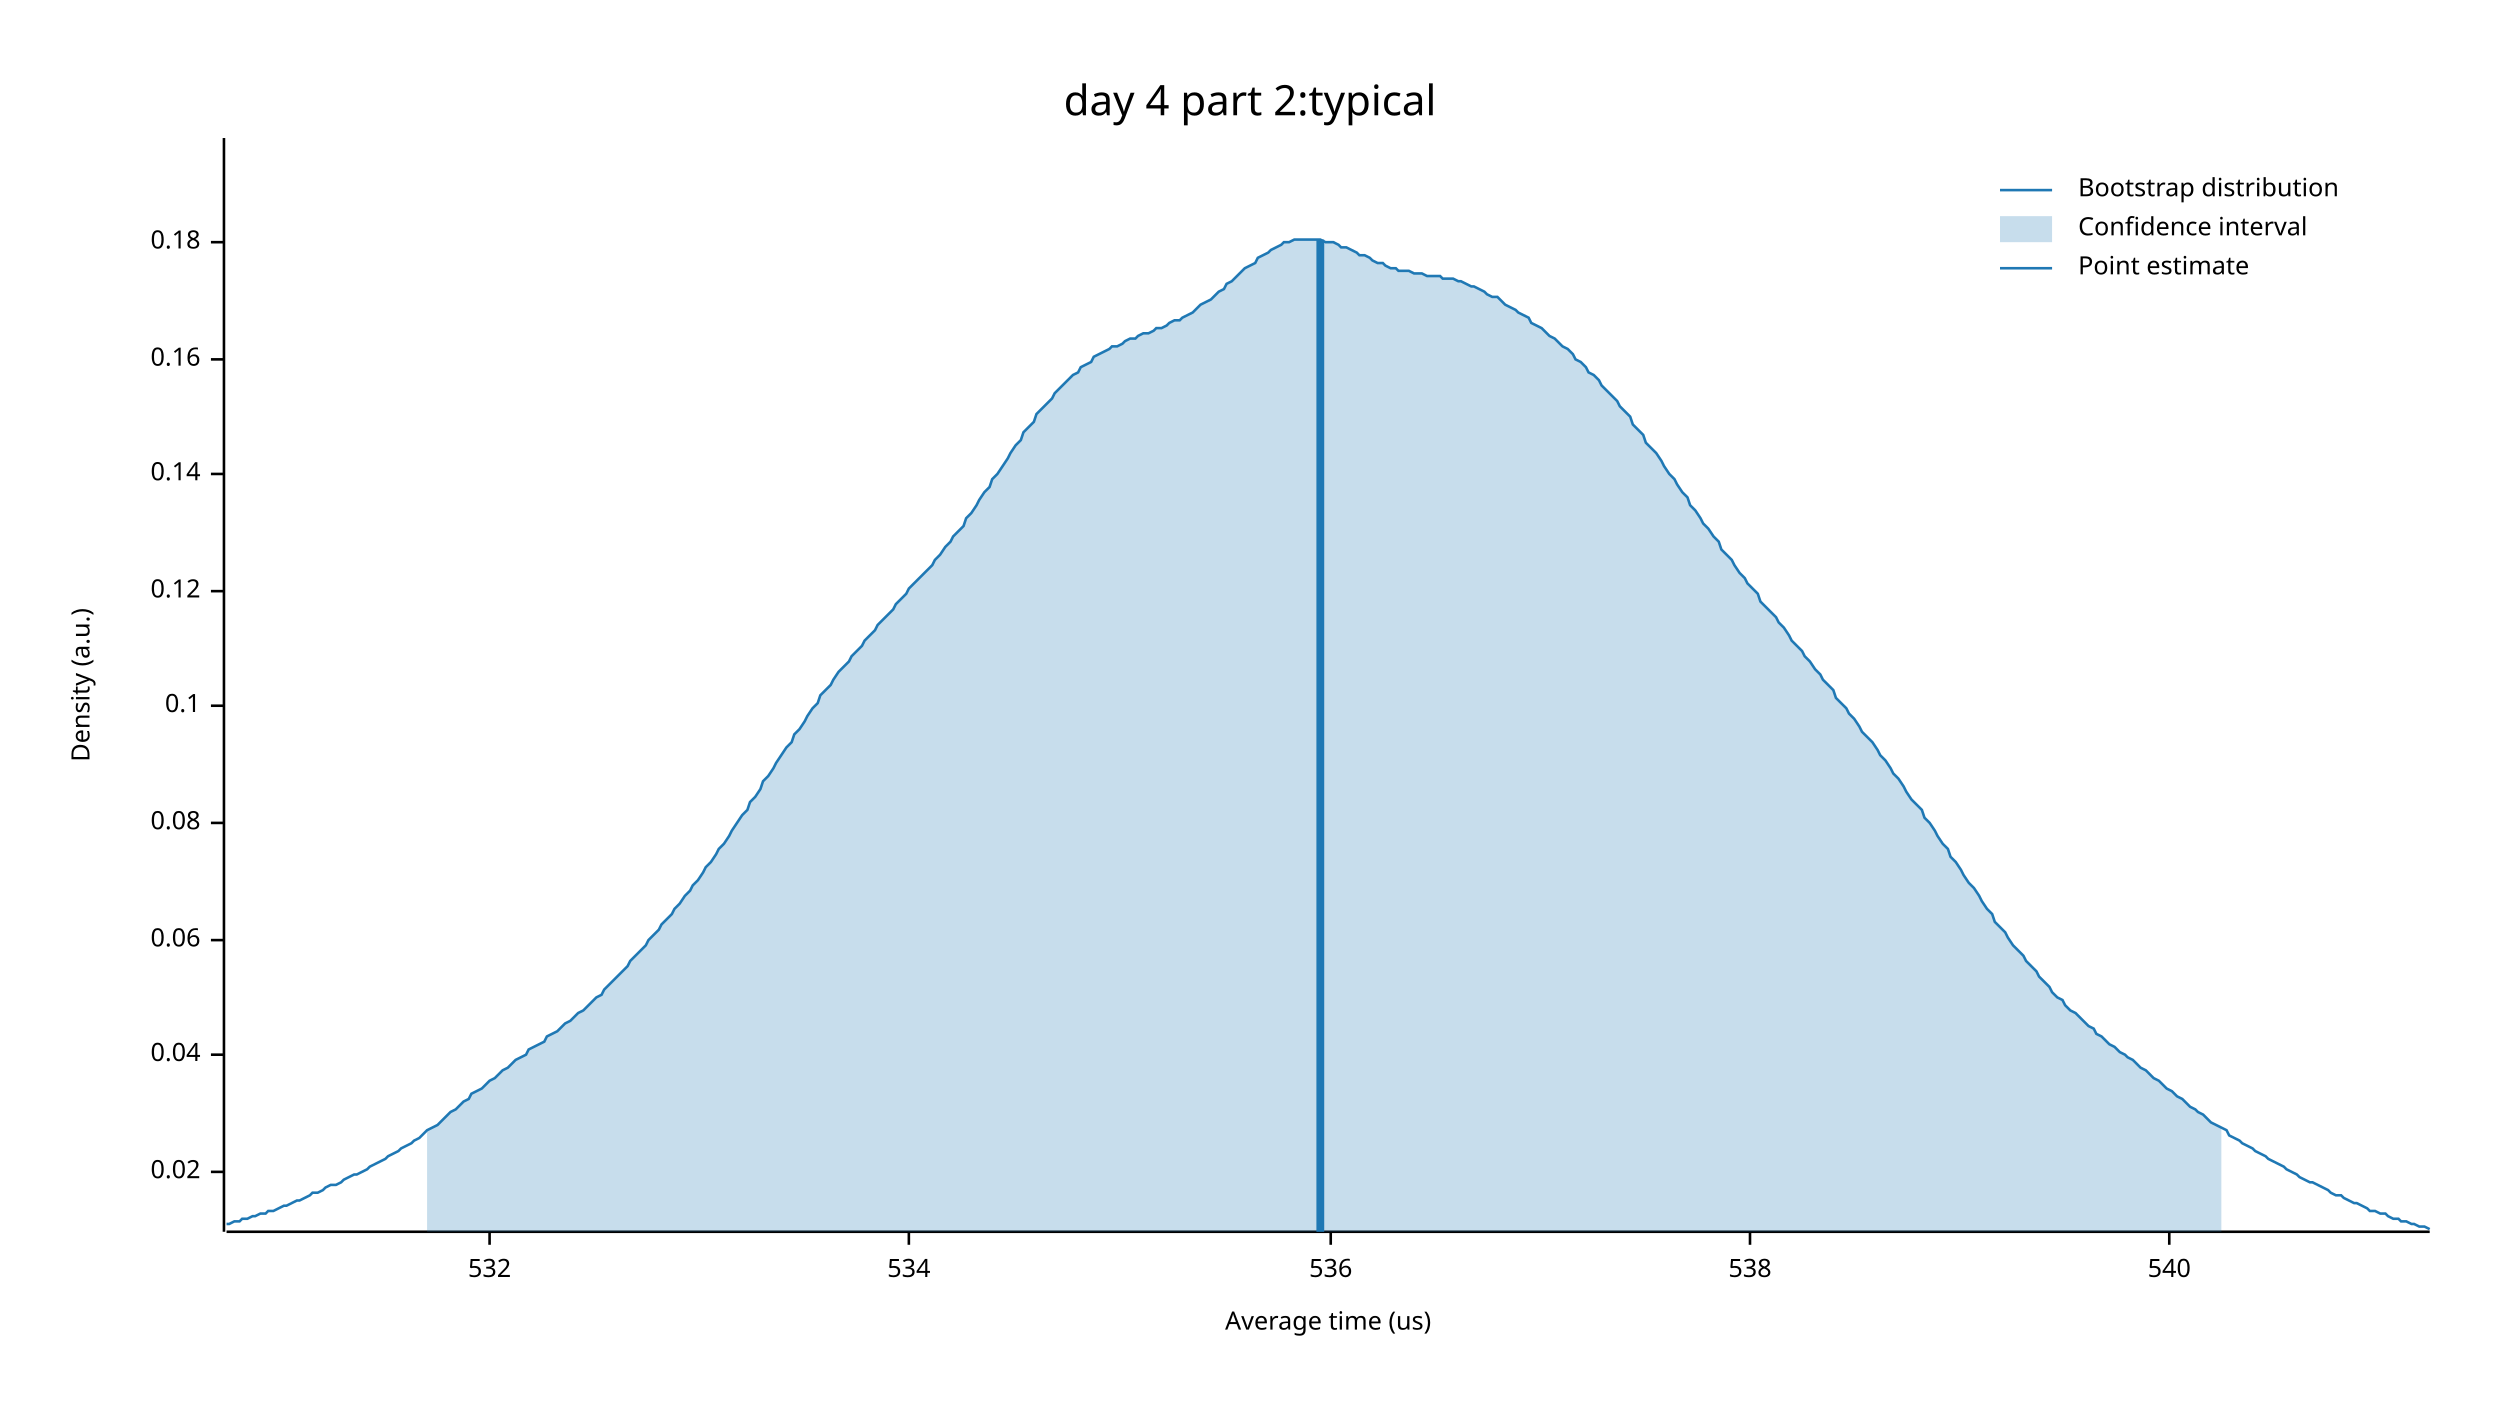
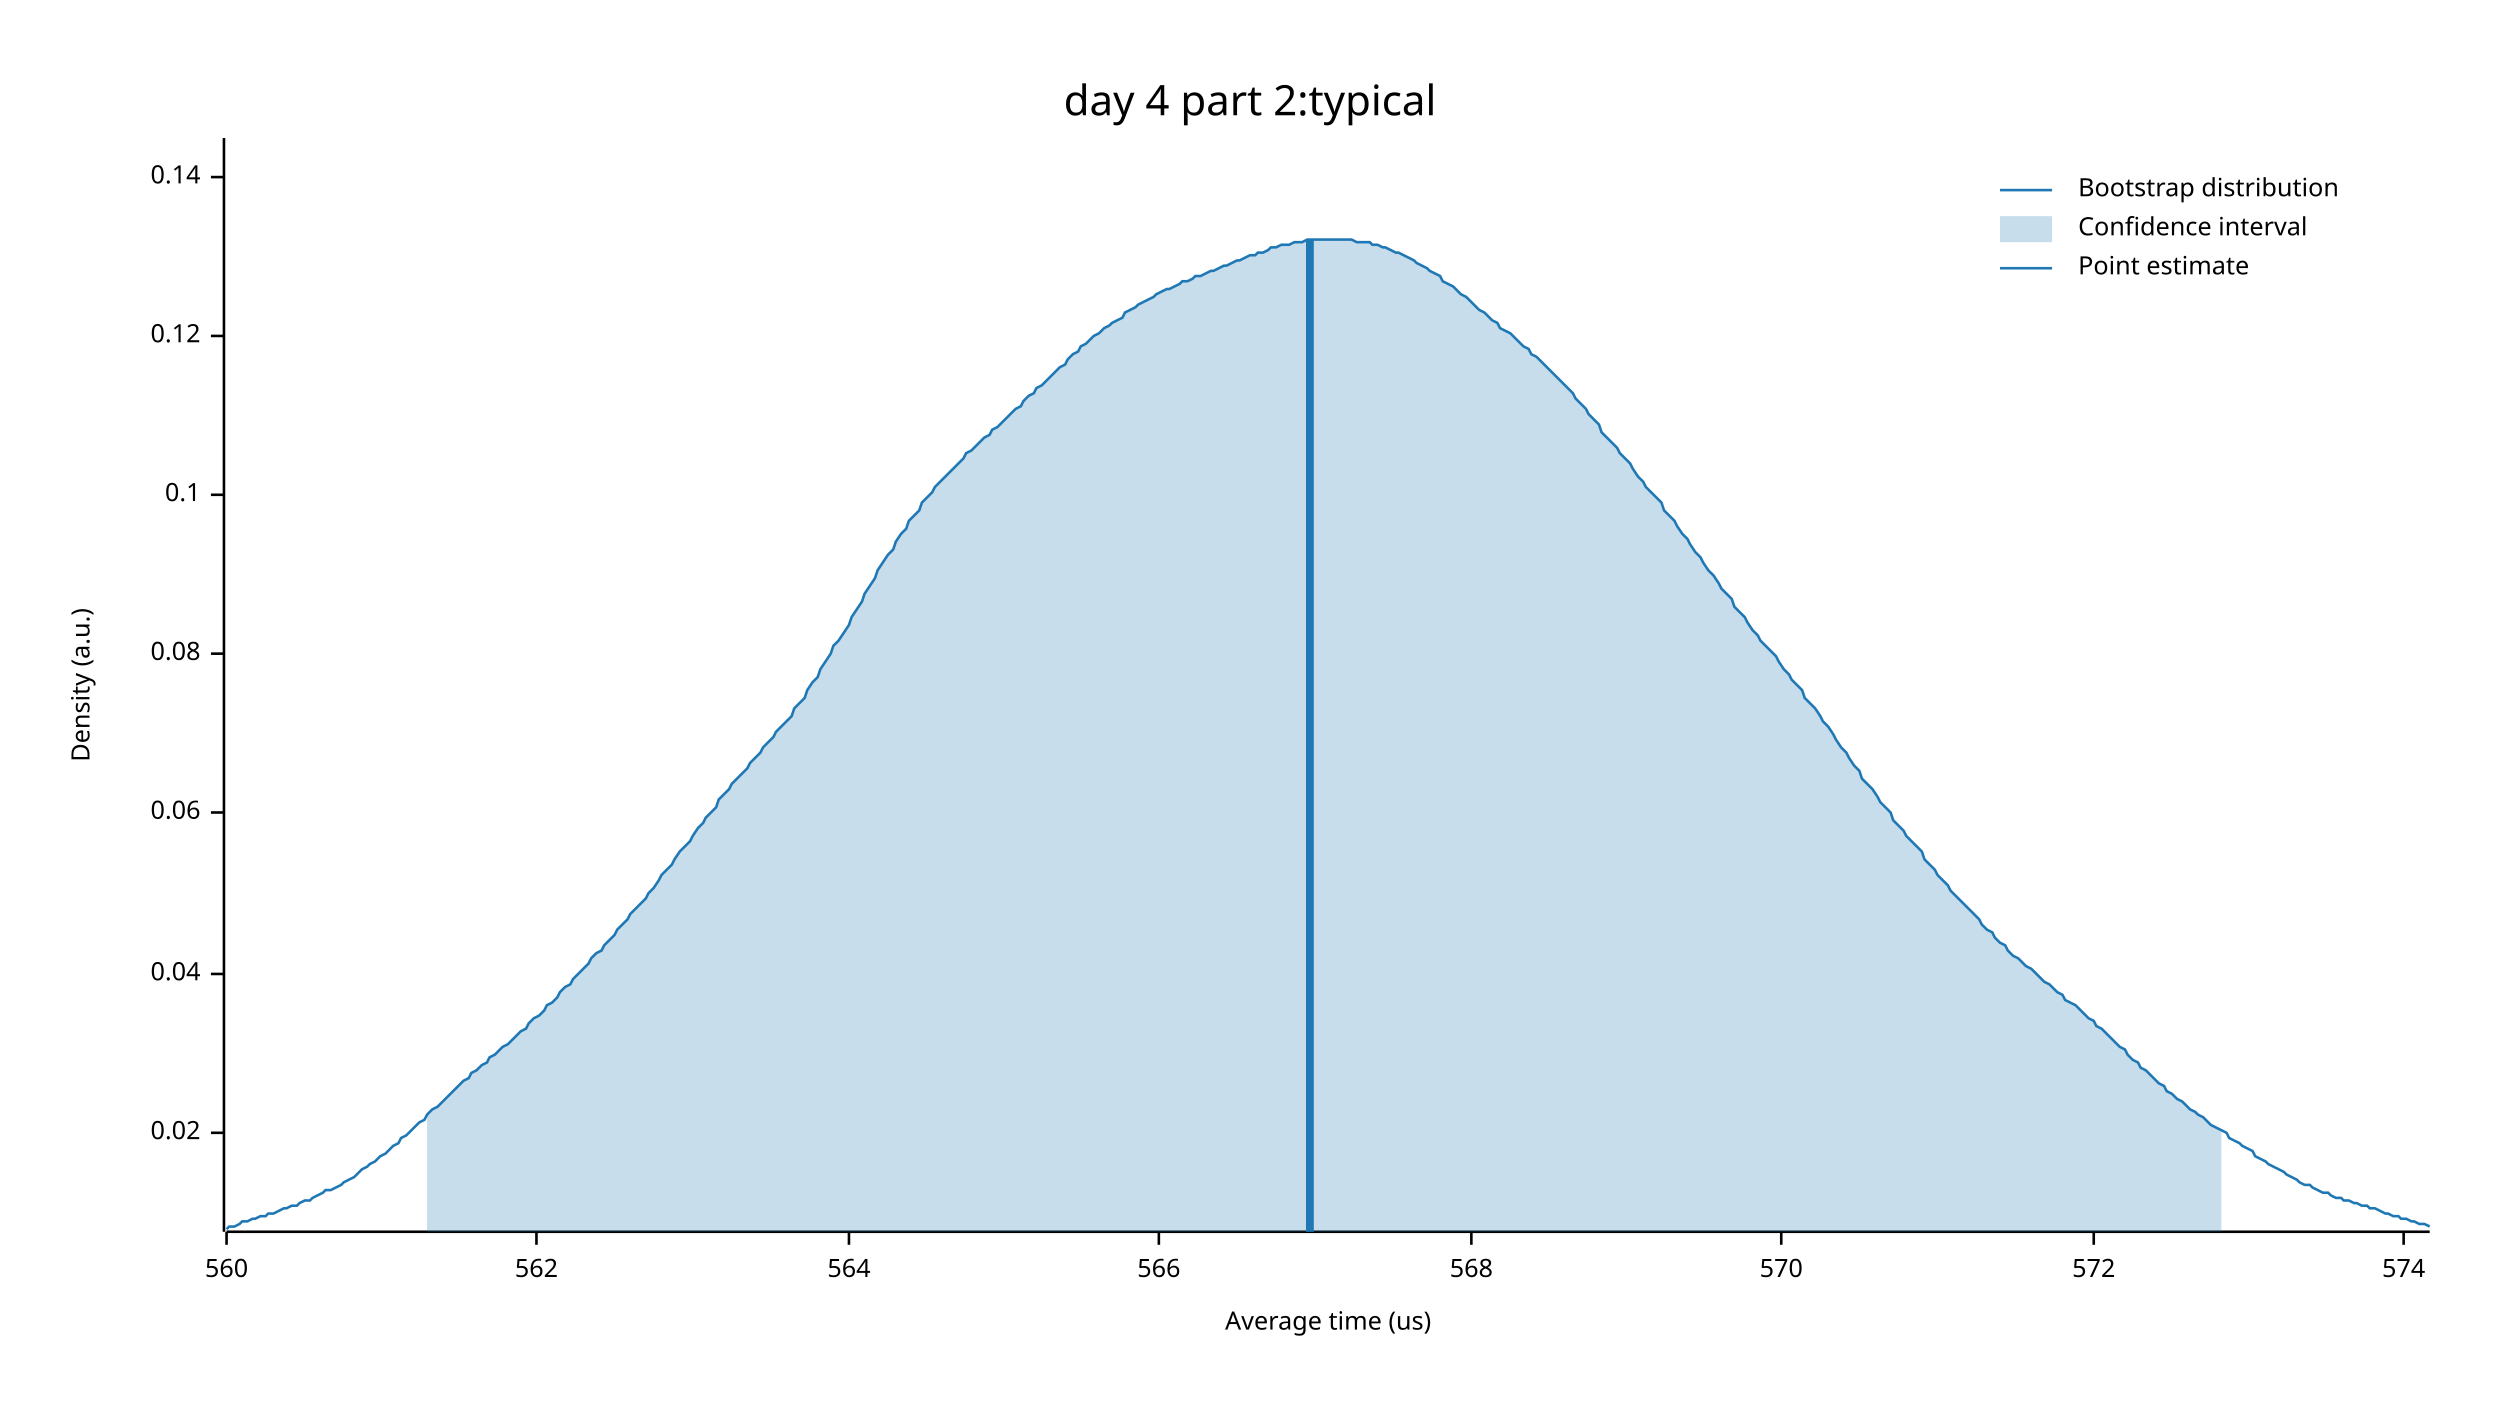
<svg xmlns="http://www.w3.org/2000/svg" width="960" height="540" viewBox="0 0 960 540">
  <text x="480" y="32" dy="0.76em" text-anchor="middle" font-family="sans-serif" font-size="16.129" opacity="1" fill="#000000">
day 4 part 2:typical
</text>
  <text x="27" y="263" dy="0.76em" text-anchor="middle" font-family="sans-serif" font-size="9.677" opacity="1" fill="#000000" transform="rotate(270, 27, 263)">
Density (a.u.)
</text>
  <text x="510" y="513" dy="-0.5ex" text-anchor="middle" font-family="sans-serif" font-size="9.677" opacity="1" fill="#000000">
Average time (us)
</text>
  <polyline fill="none" opacity="1" stroke="#000000" stroke-width="1" points="86,53 86,473 " />
-   <text x="77" y="450" dy="0.5ex" text-anchor="end" font-family="sans-serif" font-size="9.677" opacity="1" fill="#000000">
+   <text x="77" y="435" dy="0.5ex" text-anchor="end" font-family="sans-serif" font-size="9.677" opacity="1" fill="#000000">
0.02
</text>
-   <polyline fill="none" opacity="1" stroke="#000000" stroke-width="1" points="81,450 86,450 " />
-   <text x="77" y="405" dy="0.5ex" text-anchor="end" font-family="sans-serif" font-size="9.677" opacity="1" fill="#000000">
+   <polyline fill="none" opacity="1" stroke="#000000" stroke-width="1" points="81,435 86,435 " />
+   <text x="77" y="374" dy="0.5ex" text-anchor="end" font-family="sans-serif" font-size="9.677" opacity="1" fill="#000000">
0.04
</text>
-   <polyline fill="none" opacity="1" stroke="#000000" stroke-width="1" points="81,405 86,405 " />
-   <text x="77" y="361" dy="0.5ex" text-anchor="end" font-family="sans-serif" font-size="9.677" opacity="1" fill="#000000">
+   <polyline fill="none" opacity="1" stroke="#000000" stroke-width="1" points="81,374 86,374 " />
+   <text x="77" y="312" dy="0.5ex" text-anchor="end" font-family="sans-serif" font-size="9.677" opacity="1" fill="#000000">
0.06
</text>
-   <polyline fill="none" opacity="1" stroke="#000000" stroke-width="1" points="81,361 86,361 " />
-   <text x="77" y="316" dy="0.5ex" text-anchor="end" font-family="sans-serif" font-size="9.677" opacity="1" fill="#000000">
+   <polyline fill="none" opacity="1" stroke="#000000" stroke-width="1" points="81,312 86,312 " />
+   <text x="77" y="251" dy="0.5ex" text-anchor="end" font-family="sans-serif" font-size="9.677" opacity="1" fill="#000000">
0.08
</text>
-   <polyline fill="none" opacity="1" stroke="#000000" stroke-width="1" points="81,316 86,316 " />
-   <text x="77" y="271" dy="0.5ex" text-anchor="end" font-family="sans-serif" font-size="9.677" opacity="1" fill="#000000">
+   <polyline fill="none" opacity="1" stroke="#000000" stroke-width="1" points="81,251 86,251 " />
+   <text x="77" y="190" dy="0.5ex" text-anchor="end" font-family="sans-serif" font-size="9.677" opacity="1" fill="#000000">
0.1
</text>
-   <polyline fill="none" opacity="1" stroke="#000000" stroke-width="1" points="81,271 86,271 " />
-   <text x="77" y="227" dy="0.5ex" text-anchor="end" font-family="sans-serif" font-size="9.677" opacity="1" fill="#000000">
+   <polyline fill="none" opacity="1" stroke="#000000" stroke-width="1" points="81,190 86,190 " />
+   <text x="77" y="129" dy="0.5ex" text-anchor="end" font-family="sans-serif" font-size="9.677" opacity="1" fill="#000000">
0.12
</text>
-   <polyline fill="none" opacity="1" stroke="#000000" stroke-width="1" points="81,227 86,227 " />
-   <text x="77" y="182" dy="0.5ex" text-anchor="end" font-family="sans-serif" font-size="9.677" opacity="1" fill="#000000">
+   <polyline fill="none" opacity="1" stroke="#000000" stroke-width="1" points="81,129 86,129 " />
+   <text x="77" y="68" dy="0.5ex" text-anchor="end" font-family="sans-serif" font-size="9.677" opacity="1" fill="#000000">
0.14
</text>
-   <polyline fill="none" opacity="1" stroke="#000000" stroke-width="1" points="81,182 86,182 " />
-   <text x="77" y="138" dy="0.5ex" text-anchor="end" font-family="sans-serif" font-size="9.677" opacity="1" fill="#000000">
- 0.16
+   <polyline fill="none" opacity="1" stroke="#000000" stroke-width="1" points="81,68 86,68 " />
+   <polyline fill="none" opacity="1" stroke="#000000" stroke-width="1" points="87,473 933,473 " />
+   <text x="87" y="483" dy="0.76em" text-anchor="middle" font-family="sans-serif" font-size="9.677" opacity="1" fill="#000000">
+ 560
</text>
-   <polyline fill="none" opacity="1" stroke="#000000" stroke-width="1" points="81,138 86,138 " />
-   <text x="77" y="93" dy="0.5ex" text-anchor="end" font-family="sans-serif" font-size="9.677" opacity="1" fill="#000000">
- 0.18
+   <polyline fill="none" opacity="1" stroke="#000000" stroke-width="1" points="87,473 87,478 " />
+   <text x="206" y="483" dy="0.76em" text-anchor="middle" font-family="sans-serif" font-size="9.677" opacity="1" fill="#000000">
+ 562
</text>
-   <polyline fill="none" opacity="1" stroke="#000000" stroke-width="1" points="81,93 86,93 " />
-   <polyline fill="none" opacity="1" stroke="#000000" stroke-width="1" points="87,473 933,473 " />
-   <text x="188" y="483" dy="0.76em" text-anchor="middle" font-family="sans-serif" font-size="9.677" opacity="1" fill="#000000">
- 532
+   <polyline fill="none" opacity="1" stroke="#000000" stroke-width="1" points="206,473 206,478 " />
+   <text x="326" y="483" dy="0.76em" text-anchor="middle" font-family="sans-serif" font-size="9.677" opacity="1" fill="#000000">
+ 564
</text>
-   <polyline fill="none" opacity="1" stroke="#000000" stroke-width="1" points="188,473 188,478 " />
-   <text x="349" y="483" dy="0.76em" text-anchor="middle" font-family="sans-serif" font-size="9.677" opacity="1" fill="#000000">
- 534
+   <polyline fill="none" opacity="1" stroke="#000000" stroke-width="1" points="326,473 326,478 " />
+   <text x="445" y="483" dy="0.76em" text-anchor="middle" font-family="sans-serif" font-size="9.677" opacity="1" fill="#000000">
+ 566
</text>
-   <polyline fill="none" opacity="1" stroke="#000000" stroke-width="1" points="349,473 349,478 " />
-   <text x="511" y="483" dy="0.76em" text-anchor="middle" font-family="sans-serif" font-size="9.677" opacity="1" fill="#000000">
- 536
+   <polyline fill="none" opacity="1" stroke="#000000" stroke-width="1" points="445,473 445,478 " />
+   <text x="565" y="483" dy="0.76em" text-anchor="middle" font-family="sans-serif" font-size="9.677" opacity="1" fill="#000000">
+ 568
</text>
-   <polyline fill="none" opacity="1" stroke="#000000" stroke-width="1" points="511,473 511,478 " />
-   <text x="672" y="483" dy="0.76em" text-anchor="middle" font-family="sans-serif" font-size="9.677" opacity="1" fill="#000000">
- 538
+   <polyline fill="none" opacity="1" stroke="#000000" stroke-width="1" points="565,473 565,478 " />
+   <text x="684" y="483" dy="0.76em" text-anchor="middle" font-family="sans-serif" font-size="9.677" opacity="1" fill="#000000">
+ 570
</text>
-   <polyline fill="none" opacity="1" stroke="#000000" stroke-width="1" points="672,473 672,478 " />
-   <text x="833" y="483" dy="0.76em" text-anchor="middle" font-family="sans-serif" font-size="9.677" opacity="1" fill="#000000">
- 540
+   <polyline fill="none" opacity="1" stroke="#000000" stroke-width="1" points="684,473 684,478 " />
+   <text x="804" y="483" dy="0.76em" text-anchor="middle" font-family="sans-serif" font-size="9.677" opacity="1" fill="#000000">
+ 572
</text>
-   <polyline fill="none" opacity="1" stroke="#000000" stroke-width="1" points="833,473 833,478 " />
-   <polyline fill="none" opacity="1" stroke="#1F78B4" stroke-width="1" points="87,470 88,470 90,469 92,469 93,468 95,468 97,467 98,467 100,466 102,466 103,465 105,465 107,464 109,463 110,463 112,462 114,461 115,461 117,460 119,459 120,458 122,458 124,457 125,456 127,455 129,455 131,454 132,453 134,452 136,451 137,451 139,450 141,449 142,448 144,447 146,446 148,445 149,444 151,443 153,442 154,441 156,440 158,439 159,438 161,437 163,435 164,434 166,433 168,432 170,430 171,429 173,427 175,426 176,425 178,423 180,422 181,420 183,419 185,418 187,416 188,415 190,414 192,412 193,411 195,410 197,408 198,407 200,406 202,405 203,403 205,402 207,401 209,400 210,398 212,397 214,396 215,395 217,393 219,392 220,391 222,389 224,388 226,386 227,385 229,383 231,382 232,380 234,378 236,376 237,375 239,373 241,371 242,369 244,367 246,365 248,363 249,361 251,359 253,357 254,355 256,353 258,351 259,349 261,347 263,344 265,342 266,340 268,338 270,335 271,333 273,331 275,328 276,326 278,324 280,321 281,319 283,316 285,313 287,311 288,308 290,306 292,303 293,300 295,298 297,295 298,293 300,290 302,287 304,285 305,282 307,280 309,277 310,275 312,272 314,270 315,267 317,265 319,263 320,261 322,258 324,256 326,254 327,252 329,250 331,248 332,246 334,244 336,242 337,240 339,238 341,236 343,234 344,232 346,230 348,228 349,226 351,224 353,222 354,221 356,219 358,217 359,215 361,213 363,210 365,208 366,206 368,204 370,202 371,199 373,197 375,194 376,192 378,189 380,187 381,184 383,182 385,179 387,176 388,174 390,171 392,169 393,166 395,164 397,162 398,159 400,157 402,155 404,153 405,151 407,149 409,147 410,146 412,144 414,143 415,141 417,140 419,139 420,137 422,136 424,135 426,134 427,133 429,133 431,132 432,131 434,130 436,130 437,129 439,128 441,128 443,127 444,126 446,126 448,125 449,124 451,123 453,123 454,122 456,121 458,120 459,119 461,117 463,116 465,115 466,114 468,112 470,111 471,109 473,108 475,106 476,105 478,103 480,102 482,101 483,99 485,98 487,97 488,96 490,95 492,94 493,93 495,93 497,92 498,92 500,92 502,92 504,92 505,92 507,92 509,93 510,93 512,93 514,94 515,95 517,95 519,96 521,97 522,98 524,98 526,99 527,100 529,101 531,101 532,102 534,103 536,103 537,104 539,104 541,104 543,105 544,105 546,105 548,106 549,106 551,106 553,106 554,107 556,107 558,107 560,108 561,108 563,109 565,110 566,110 568,111 570,112 571,113 573,114 575,114 576,115 578,117 580,118 582,119 583,120 585,121 587,122 588,124 590,125 592,126 593,127 595,129 597,130 599,132 600,133 602,134 604,136 605,138 607,139 609,141 610,143 612,144 614,146 615,148 617,150 619,152 621,154 622,156 624,158 626,160 627,163 629,165 631,167 632,170 634,172 636,174 638,177 639,179 641,182 643,184 644,186 646,189 648,191 649,194 651,196 653,199 654,201 656,203 658,206 660,208 661,211 663,213 665,215 666,217 668,220 670,222 671,224 673,226 675,228 676,231 678,233 680,235 682,237 683,239 685,241 687,244 688,246 690,248 692,250 693,252 695,254 697,257 699,259 700,261 702,263 704,265 705,268 707,270 709,272 710,274 712,276 714,279 715,281 717,283 719,285 721,288 722,290 724,292 726,295 727,297 729,299 731,302 732,304 734,307 736,309 738,311 739,314 741,316 743,319 744,321 746,324 748,326 749,329 751,331 753,334 754,336 756,339 758,341 760,344 761,346 763,349 765,351 766,354 768,356 770,358 771,360 773,363 775,365 777,367 778,369 780,371 782,373 783,375 785,377 787,379 788,381 790,383 792,384 793,386 795,388 797,389 799,391 800,392 802,394 804,395 805,397 807,398 809,400 810,401 812,402 814,404 816,405 817,406 819,407 821,409 822,410 824,411 826,413 827,414 829,415 831,417 832,418 834,419 836,421 838,422 839,423 841,425 843,426 844,427 846,428 848,430 849,431 851,432 853,433 855,434 856,436 858,437 860,438 861,439 863,440 865,441 866,442 868,443 870,444 871,445 873,446 875,447 877,448 878,449 880,450 882,451 883,452 885,453 887,454 888,454 890,455 892,456 894,457 895,458 897,459 899,459 900,460 902,461 904,462 905,462 907,463 909,464 910,465 912,465 914,466 916,466 917,467 919,468 921,468 922,469 924,469 926,470 927,470 929,471 931,471 933,472 " />
-   <polygon opacity="0.25" fill="#1F78B4" points="164,434 166,433 168,432 170,430 171,429 173,427 175,426 176,425 178,423 180,422 181,420 183,419 185,418 187,416 188,415 190,414 192,412 193,411 195,410 197,408 198,407 200,406 202,405 203,403 205,402 207,401 209,400 210,398 212,397 214,396 215,395 217,393 219,392 220,391 222,389 224,388 226,386 227,385 229,383 231,382 232,380 234,378 236,376 237,375 239,373 241,371 242,369 244,367 246,365 248,363 249,361 251,359 253,357 254,355 256,353 258,351 259,349 261,347 263,344 265,342 266,340 268,338 270,335 271,333 273,331 275,328 276,326 278,324 280,321 281,319 283,316 285,313 287,311 288,308 290,306 292,303 293,300 295,298 297,295 298,293 300,290 302,287 304,285 305,282 307,280 309,277 310,275 312,272 314,270 315,267 317,265 319,263 320,261 322,258 324,256 326,254 327,252 329,250 331,248 332,246 334,244 336,242 337,240 339,238 341,236 343,234 344,232 346,230 348,228 349,226 351,224 353,222 354,221 356,219 358,217 359,215 361,213 363,210 365,208 366,206 368,204 370,202 371,199 373,197 375,194 376,192 378,189 380,187 381,184 383,182 385,179 387,176 388,174 390,171 392,169 393,166 395,164 397,162 398,159 400,157 402,155 404,153 405,151 407,149 409,147 410,146 412,144 414,143 415,141 417,140 419,139 420,137 422,136 424,135 426,134 427,133 429,133 431,132 432,131 434,130 436,130 437,129 439,128 441,128 443,127 444,126 446,126 448,125 449,124 451,123 453,123 454,122 456,121 458,120 459,119 461,117 463,116 465,115 466,114 468,112 470,111 471,109 473,108 475,106 476,105 478,103 480,102 482,101 483,99 485,98 487,97 488,96 490,95 492,94 493,93 495,93 497,92 498,92 500,92 502,92 504,92 505,92 507,92 509,93 510,93 512,93 514,94 515,95 517,95 519,96 521,97 522,98 524,98 526,99 527,100 529,101 531,101 532,102 534,103 536,103 537,104 539,104 541,104 543,105 544,105 546,105 548,106 549,106 551,106 553,106 554,107 556,107 558,107 560,108 561,108 563,109 565,110 566,110 568,111 570,112 571,113 573,114 575,114 576,115 578,117 580,118 582,119 583,120 585,121 587,122 588,124 590,125 592,126 593,127 595,129 597,130 599,132 600,133 602,134 604,136 605,138 607,139 609,141 610,143 612,144 614,146 615,148 617,150 619,152 621,154 622,156 624,158 626,160 627,163 629,165 631,167 632,170 634,172 636,174 638,177 639,179 641,182 643,184 644,186 646,189 648,191 649,194 651,196 653,199 654,201 656,203 658,206 660,208 661,211 663,213 665,215 666,217 668,220 670,222 671,224 673,226 675,228 676,231 678,233 680,235 682,237 683,239 685,241 687,244 688,246 690,248 692,250 693,252 695,254 697,257 699,259 700,261 702,263 704,265 705,268 707,270 709,272 710,274 712,276 714,279 715,281 717,283 719,285 721,288 722,290 724,292 726,295 727,297 729,299 731,302 732,304 734,307 736,309 738,311 739,314 741,316 743,319 744,321 746,324 748,326 749,329 751,331 753,334 754,336 756,339 758,341 760,344 761,346 763,349 765,351 766,354 768,356 770,358 771,360 773,363 775,365 777,367 778,369 780,371 782,373 783,375 785,377 787,379 788,381 790,383 792,384 793,386 795,388 797,389 799,391 800,392 802,394 804,395 805,397 807,398 809,400 810,401 812,402 814,404 816,405 817,406 819,407 821,409 822,410 824,411 826,413 827,414 829,415 831,417 832,418 834,419 836,421 838,422 839,423 841,425 843,426 844,427 846,428 848,430 849,431 851,432 853,433 853,473 164,473 " />
-   <polyline fill="none" opacity="1" stroke="#1F78B4" stroke-width="3" points="507,473 507,92 " />
+   <polyline fill="none" opacity="1" stroke="#000000" stroke-width="1" points="804,473 804,478 " />
+   <text x="923" y="483" dy="0.76em" text-anchor="middle" font-family="sans-serif" font-size="9.677" opacity="1" fill="#000000">
+ 574
+ </text>
+   <polyline fill="none" opacity="1" stroke="#000000" stroke-width="1" points="923,473 923,478 " />
+   <polyline fill="none" opacity="1" stroke="#1F78B4" stroke-width="1" points="87,472 88,471 90,471 92,470 93,469 95,469 97,468 98,468 100,467 102,467 103,466 105,466 107,465 109,464 110,464 112,463 114,463 115,462 117,461 119,461 120,460 122,459 124,458 125,457 127,457 129,456 131,455 132,454 134,453 136,452 137,451 139,449 141,448 142,447 144,446 146,444 148,443 149,442 151,440 153,439 154,437 156,436 158,434 159,433 161,431 163,430 164,428 166,426 168,425 170,423 171,422 173,420 175,418 176,417 178,415 180,414 181,412 183,411 185,409 187,408 188,406 190,405 192,403 193,402 195,401 197,399 198,398 200,396 202,395 203,393 205,391 207,390 209,388 210,386 212,385 214,383 215,381 217,379 219,378 220,376 222,374 224,372 226,370 227,368 229,366 231,365 232,363 234,361 236,359 237,357 239,355 241,353 242,351 244,349 246,347 248,345 249,343 251,341 253,338 254,336 256,334 258,332 259,330 261,327 263,325 265,323 266,321 268,318 270,316 271,314 273,312 275,310 276,307 278,305 280,303 281,301 283,299 285,297 287,295 288,293 290,291 292,289 293,287 295,285 297,283 298,281 300,279 302,277 304,275 305,272 307,270 309,268 310,265 312,262 314,260 315,257 317,254 319,251 320,248 322,246 324,243 326,240 327,237 329,234 331,231 332,228 334,225 336,222 337,219 339,216 341,213 343,211 344,208 346,205 348,203 349,200 351,198 353,196 354,193 356,191 358,189 359,187 361,185 363,183 365,181 366,180 368,178 370,176 371,174 373,173 375,171 376,170 378,168 380,167 381,165 383,164 385,162 387,160 388,159 390,157 392,156 393,154 395,152 397,151 398,149 400,148 402,146 404,144 405,143 407,141 409,140 410,138 412,136 414,135 415,133 417,132 419,130 420,129 422,128 424,126 426,125 427,124 429,123 431,122 432,120 434,119 436,118 437,117 439,116 441,115 443,114 444,113 446,112 448,111 449,111 451,110 453,109 454,108 456,108 458,107 459,106 461,106 463,105 465,104 466,104 468,103 470,102 471,102 473,101 475,100 476,100 478,99 480,98 482,98 483,97 485,97 487,96 488,95 490,95 492,94 493,94 495,94 497,93 498,93 500,93 502,92 504,92 505,92 507,92 509,92 510,92 512,92 514,92 515,92 517,92 519,92 521,93 522,93 524,93 526,93 527,94 529,94 531,95 532,95 534,96 536,97 537,97 539,98 541,99 543,100 544,101 546,102 548,103 549,104 551,105 553,106 554,108 556,109 558,110 560,112 561,113 563,114 565,116 566,117 568,119 570,120 571,121 573,123 575,124 576,126 578,127 580,128 582,130 583,131 585,133 587,134 588,136 590,137 592,139 593,140 595,142 597,144 599,146 600,147 602,149 604,151 605,153 607,155 609,157 610,159 612,161 614,163 615,166 617,168 619,170 621,172 622,174 624,176 626,178 627,180 629,183 631,185 632,187 634,189 636,191 638,193 639,196 641,198 643,200 644,202 646,205 648,207 649,209 651,212 653,214 654,216 656,219 658,221 660,224 661,226 663,228 665,230 666,233 668,235 670,237 671,239 673,242 675,244 676,246 678,248 680,250 682,252 683,254 685,257 687,259 688,261 690,263 692,265 693,268 695,270 697,272 699,275 700,277 702,279 704,282 705,284 707,287 709,289 710,291 712,294 714,296 715,299 717,301 719,303 721,306 722,308 724,310 726,312 727,315 729,317 731,319 732,321 734,323 736,325 738,327 739,330 741,332 743,334 744,336 746,338 748,340 749,342 751,344 753,346 754,347 756,349 758,351 760,353 761,355 763,357 765,358 766,360 768,362 770,363 771,365 773,367 775,368 777,370 778,371 780,372 782,374 783,375 785,377 787,378 788,379 790,381 792,382 793,384 795,385 797,386 799,388 800,389 802,391 804,392 805,394 807,395 809,397 810,398 812,400 814,402 816,403 817,405 819,407 821,408 822,410 824,411 826,413 827,414 829,416 831,417 832,419 834,420 836,422 838,423 839,424 841,426 843,427 844,428 846,429 848,431 849,432 851,433 853,434 855,435 856,437 858,438 860,439 861,440 863,441 865,442 866,444 868,445 870,446 871,447 873,448 875,449 877,450 878,451 880,452 882,453 883,454 885,455 887,455 888,456 890,457 892,458 894,458 895,459 897,460 899,460 900,461 902,461 904,462 905,462 907,463 909,463 910,464 912,464 914,465 916,466 917,466 919,467 921,467 922,468 924,468 926,469 927,469 929,470 931,470 933,471 " />
+   <polygon opacity="0.25" fill="#1F78B4" points="164,428 166,426 168,425 170,423 171,422 173,420 175,418 176,417 178,415 180,414 181,412 183,411 185,409 187,408 188,406 190,405 192,403 193,402 195,401 197,399 198,398 200,396 202,395 203,393 205,391 207,390 209,388 210,386 212,385 214,383 215,381 217,379 219,378 220,376 222,374 224,372 226,370 227,368 229,366 231,365 232,363 234,361 236,359 237,357 239,355 241,353 242,351 244,349 246,347 248,345 249,343 251,341 253,338 254,336 256,334 258,332 259,330 261,327 263,325 265,323 266,321 268,318 270,316 271,314 273,312 275,310 276,307 278,305 280,303 281,301 283,299 285,297 287,295 288,293 290,291 292,289 293,287 295,285 297,283 298,281 300,279 302,277 304,275 305,272 307,270 309,268 310,265 312,262 314,260 315,257 317,254 319,251 320,248 322,246 324,243 326,240 327,237 329,234 331,231 332,228 334,225 336,222 337,219 339,216 341,213 343,211 344,208 346,205 348,203 349,200 351,198 353,196 354,193 356,191 358,189 359,187 361,185 363,183 365,181 366,180 368,178 370,176 371,174 373,173 375,171 376,170 378,168 380,167 381,165 383,164 385,162 387,160 388,159 390,157 392,156 393,154 395,152 397,151 398,149 400,148 402,146 404,144 405,143 407,141 409,140 410,138 412,136 414,135 415,133 417,132 419,130 420,129 422,128 424,126 426,125 427,124 429,123 431,122 432,120 434,119 436,118 437,117 439,116 441,115 443,114 444,113 446,112 448,111 449,111 451,110 453,109 454,108 456,108 458,107 459,106 461,106 463,105 465,104 466,104 468,103 470,102 471,102 473,101 475,100 476,100 478,99 480,98 482,98 483,97 485,97 487,96 488,95 490,95 492,94 493,94 495,94 497,93 498,93 500,93 502,92 504,92 505,92 507,92 509,92 510,92 512,92 514,92 515,92 517,92 519,92 521,93 522,93 524,93 526,93 527,94 529,94 531,95 532,95 534,96 536,97 537,97 539,98 541,99 543,100 544,101 546,102 548,103 549,104 551,105 553,106 554,108 556,109 558,110 560,112 561,113 563,114 565,116 566,117 568,119 570,120 571,121 573,123 575,124 576,126 578,127 580,128 582,130 583,131 585,133 587,134 588,136 590,137 592,139 593,140 595,142 597,144 599,146 600,147 602,149 604,151 605,153 607,155 609,157 610,159 612,161 614,163 615,166 617,168 619,170 621,172 622,174 624,176 626,178 627,180 629,183 631,185 632,187 634,189 636,191 638,193 639,196 641,198 643,200 644,202 646,205 648,207 649,209 651,212 653,214 654,216 656,219 658,221 660,224 661,226 663,228 665,230 666,233 668,235 670,237 671,239 673,242 675,244 676,246 678,248 680,250 682,252 683,254 685,257 687,259 688,261 690,263 692,265 693,268 695,270 697,272 699,275 700,277 702,279 704,282 705,284 707,287 709,289 710,291 712,294 714,296 715,299 717,301 719,303 721,306 722,308 724,310 726,312 727,315 729,317 731,319 732,321 734,323 736,325 738,327 739,330 741,332 743,334 744,336 746,338 748,340 749,342 751,344 753,346 754,347 756,349 758,351 760,353 761,355 763,357 765,358 766,360 768,362 770,363 771,365 773,367 775,368 777,370 778,371 780,372 782,374 783,375 785,377 787,378 788,379 790,381 792,382 793,384 795,385 797,386 799,388 800,389 802,391 804,392 805,394 807,395 809,397 810,398 812,400 814,402 816,403 817,405 819,407 821,408 822,410 824,411 826,413 827,414 829,416 831,417 832,419 834,420 836,422 838,423 839,424 841,426 843,427 844,428 846,429 848,431 849,432 851,433 853,434 853,473 164,473 " />
+   <polyline fill="none" opacity="1" stroke="#1F78B4" stroke-width="3" points="503,473 503,92 " />
  <text x="798" y="68" dy="0.76em" text-anchor="start" font-family="sans-serif" font-size="9.677" opacity="1" fill="#000000">
Bootstrap distribution
</text>
  <text x="798" y="83" dy="0.76em" text-anchor="start" font-family="sans-serif" font-size="9.677" opacity="1" fill="#000000">
Confidence interval
</text>
  <text x="798" y="98" dy="0.76em" text-anchor="start" font-family="sans-serif" font-size="9.677" opacity="1" fill="#000000">
Point estimate
</text>
  <polyline fill="none" opacity="1" stroke="#1F78B4" stroke-width="1" points="768,73 788,73 " />
  <rect x="768" y="83" width="20" height="10" opacity="0.25" fill="#1F78B4" stroke="none" />
  <polyline fill="none" opacity="1" stroke="#1F78B4" stroke-width="1" points="768,103 788,103 " />
</svg>
